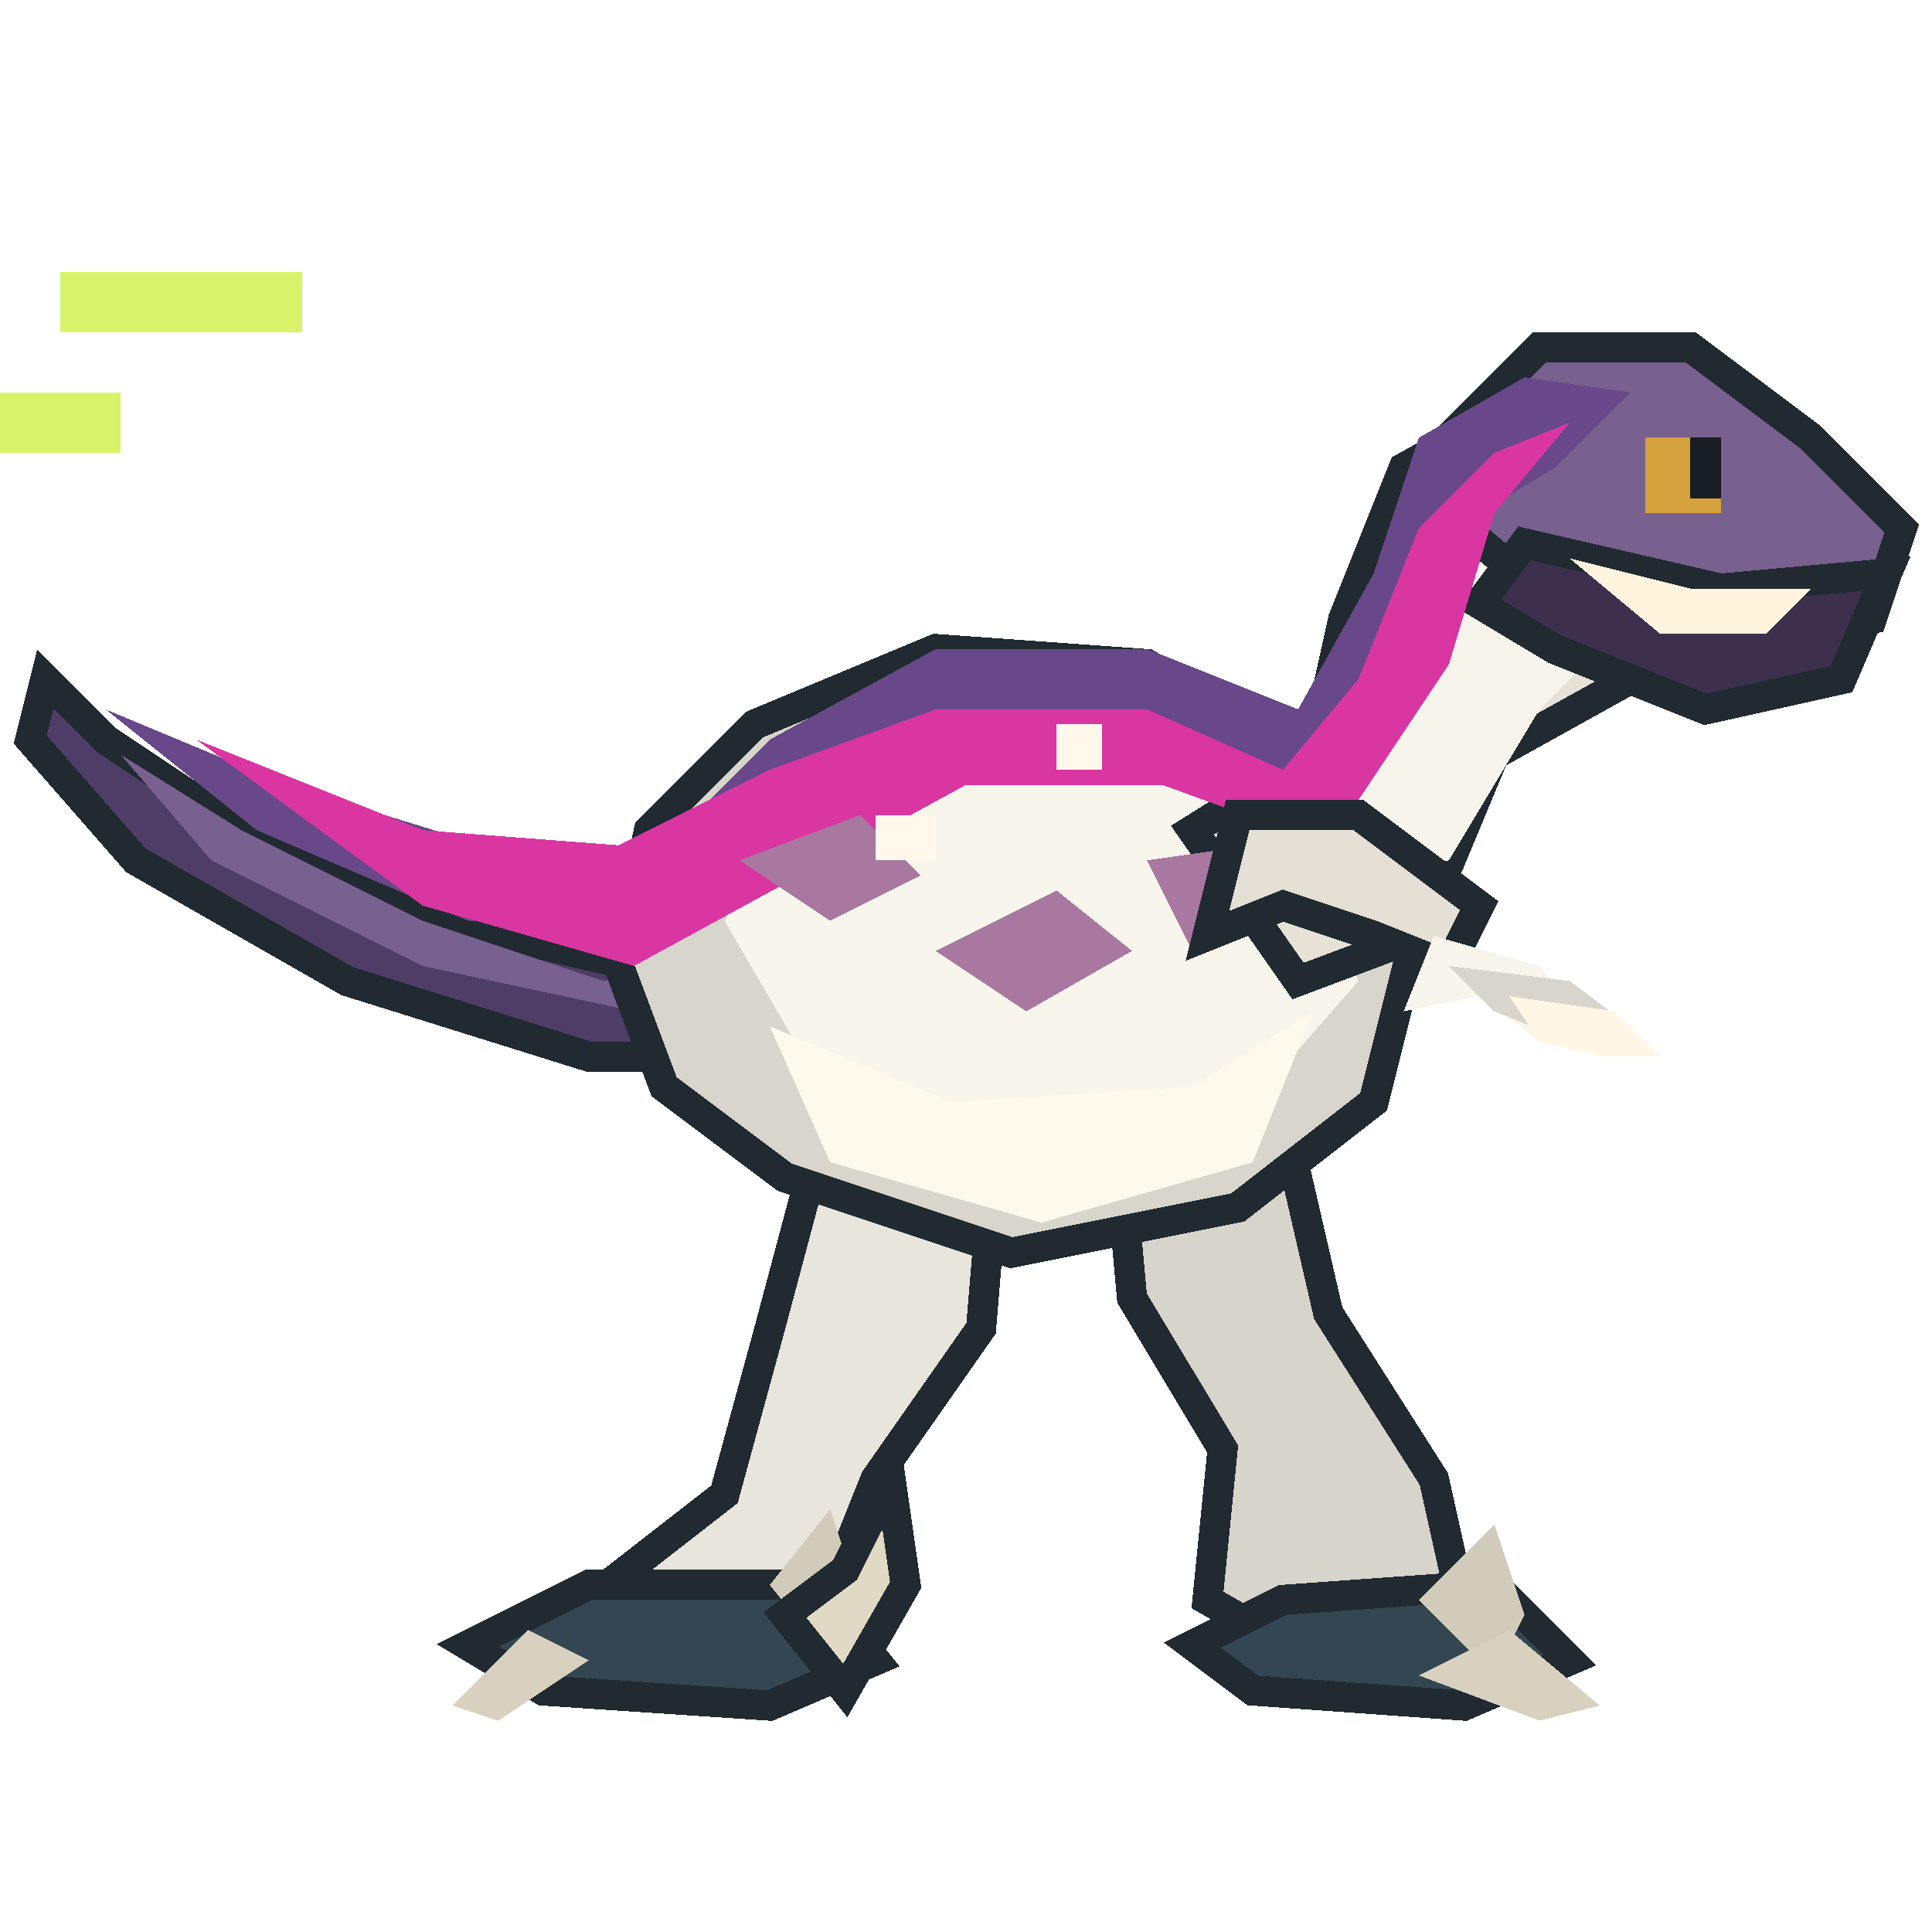
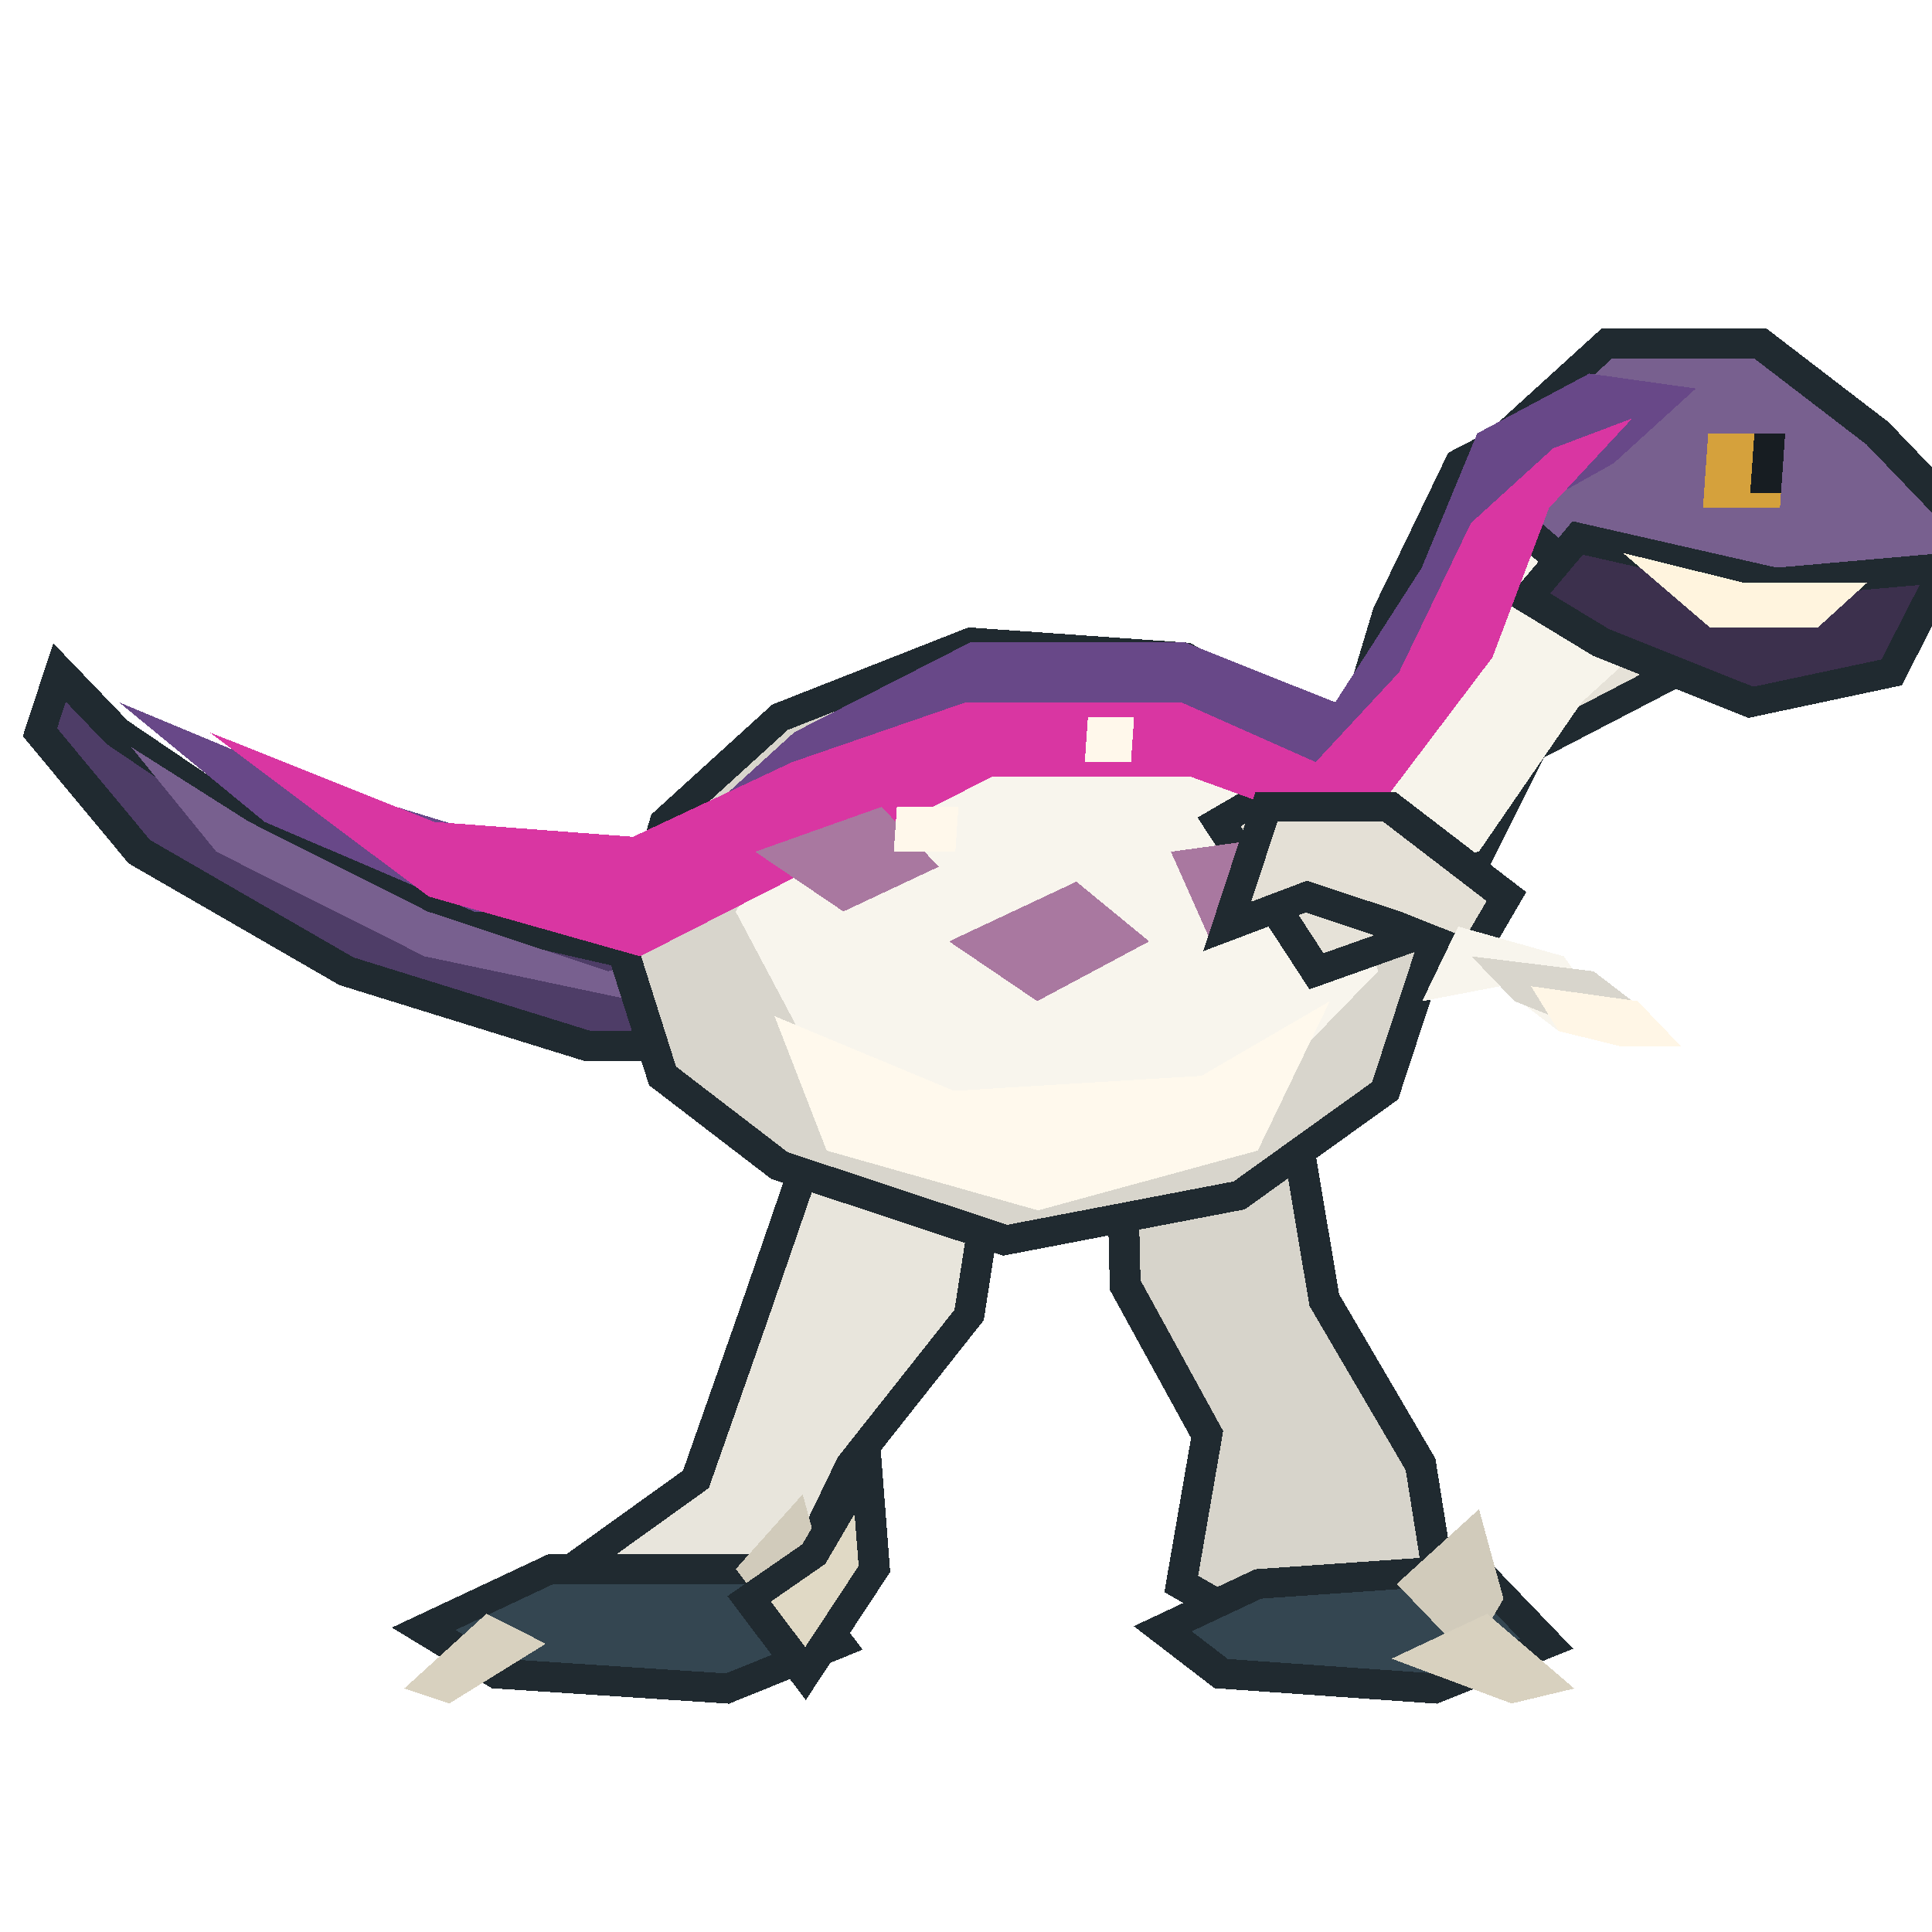
<svg xmlns="http://www.w3.org/2000/svg" viewBox="0 0 128 128" shape-rendering="crispEdges" role="img" aria-label="Violeta" data-character="Violeta" data-species="Velociraptor" data-age="adult" data-sex="female" data-lineage="Rosa" data-hide="white" data-back="purple" data-dorsal-stripe="magenta" data-eye="gold-ochre" data-origin="Jurassic World" data-pose="attack">
-   <g>
-     <g stroke="#202a30" stroke-width="2" stroke-linejoin="miter">
-       <polygon points="55,73 66,76 65,88 58,98 54,108 44,109 39,106 48,99 51,88" fill="#e8e5dc" />
-       <polygon points="74,75 85,74 88,87 95,98 97,107 87,110 80,106 81,96 75,86" fill="#d7d4cb" />
-       <polygon points="39,105 54,105 58,110 51,113 36,112 31,109" fill="#344651" />
-       <polygon points="85,106 99,105 104,110 97,113 83,112 79,109" fill="#344651" />
-       <polygon points="51,105 55,100 57,106 55,110" fill="#d1cbbb" stroke="none" />
-       <polygon points="94,106 99,101 101,107 99,111" fill="#d1cbbb" stroke="none" />
-       <polygon points="52,107 56,104 59,98 60,105 56,112" fill="#e0d9c5" />
-       <polygon points="39,110 33,114 30,113 35,108" fill="#d8d1bf" stroke="none" />
-       <polygon points="94,111 102,114 106,113 100,108" fill="#d8d1bf" stroke="none" />
-     </g>
-     <g stroke="#202a30" stroke-width="2" stroke-linejoin="miter">
-       <polygon points="55,61 42,64 29,61 16,55 7,49 3,45 2,49 9,57 23,65 39,70 55,70 63,65" fill="#4e3d67" />
-       <polygon points="53,61 40,65 28,61 16,55 8,50 14,57 28,64 42,67 55,66" fill="#78608f" stroke="none" />
-       <polygon points="41,64 43,55 50,48 62,43 76,44 88,51 94,61 91,73 82,80 67,83 52,78 44,72" fill="#d8d5cc" />
-       <polygon points="48,61 53,52 65,48 78,49 87,56 90,65 83,73 69,77 55,73" fill="#f8f5ed" stroke="none" />
-       <polygon points="51,68 63,73 79,72 87,67 83,77 69,81 55,77" fill="#fff9ed" stroke="none" />
-       <polygon points="79,55 87,50 89,41 93,31 102,26 111,29 114,36 108,45 99,50 94,62 86,65" fill="#e6e2d8" />
-       <polygon points="88,48 93,36 101,30 109,32 109,40 102,47 96,57 90,58" fill="#f7f4eb" stroke="none" />
-       <polygon points="96,29 102,23 112,23 120,29 126,35 124,41 115,43 103,40 97,35" fill="#78608f" />
-       <polygon points="101,36 114,39 125,38 122,45 113,47 103,43 98,40" fill="#3c304d" />
-       <polygon points="104,37 112,39 120,39 117,42 110,42" fill="#fff4de" stroke="none" />
-       <polygon points="7,47 19,52 32,56 44,56 51,49 62,43 76,43 86,47 91,38 94,29 101,25 108,26 103,31 98,34 94,45 88,54 78,49 64,48 54,54 45,62 31,61 17,55" fill="#684888" stroke="none" />
-       <polygon points="13,49 28,55 41,56 51,51 62,47 76,47 85,51 90,45 94,35 99,30 104,28 99,34 96,44 88,56 77,52 64,52 53,58 42,64 28,60" fill="#d936a2" stroke="none" />
-       <polygon points="49,57 57,54 61,58 55,61" fill="#a978a0" stroke="none" />
-       <polygon points="62,63 70,59 75,63 68,67" fill="#a978a0" stroke="none" />
-       <polygon points="76,57 83,56 86,60 79,63" fill="#a978a0" stroke="none" />
-       <polygon points="82,54 90,54 98,60 96,64 91,62 85,60 80,62" fill="#e4e0d6" />
-       <polygon points="95,62 102,64 105,68 102,69 98,66 93,67" fill="#f8f5ed" stroke="none" />
-       <polygon points="96,64 104,65 108,68 104,69 99,67" fill="#d8d5cc" stroke="none" />
-       <polygon points="100,66 107,67 110,70 106,70 102,69" fill="#fff6e6" stroke="none" />
-       <rect x="109" y="29" width="5" height="5" fill="#d5a13c" stroke="none" />
-       <rect x="112" y="29" width="2" height="4" fill="#171d22" stroke="none" />
-       <rect x="58" y="54" width="4" height="3" fill="#fff8eb" stroke="none" />
-       <rect x="70" y="48" width="3" height="3" fill="#fff8eb" stroke="none" />
+   <g data-pose-transform="attack" transform="translate(4 0) skewX(-4) scale(1.02 .99)">
+     <g>
+       <g stroke="#202a30" stroke-width="2" stroke-linejoin="miter">
+         <polygon points="55,73 66,76 65,88 58,98 54,108 44,109 39,106 48,99 51,88" fill="#e8e5dc" />
+         <polygon points="74,75 85,74 88,87 95,98 97,107 87,110 80,106 81,96 75,86" fill="#d7d4cb" />
+         <polygon points="39,105 54,105 58,110 51,113 36,112 31,109" fill="#344651" />
+         <polygon points="85,106 99,105 104,110 97,113 83,112 79,109" fill="#344651" />
+         <polygon points="51,105 55,100 57,106 55,110" fill="#d1cbbb" stroke="none" />
+         <polygon points="94,106 99,101 101,107 99,111" fill="#d1cbbb" stroke="none" />
+         <polygon points="52,107 56,104 59,98 60,105 56,112" fill="#e0d9c5" />
+         <polygon points="39,110 33,114 30,113 35,108" fill="#d8d1bf" stroke="none" />
+         <polygon points="94,111 102,114 106,113 100,108" fill="#d8d1bf" stroke="none" />
+       </g>
+       <g stroke="#202a30" stroke-width="2" stroke-linejoin="miter">
+         <polygon points="55,61 42,64 29,61 16,55 7,49 3,45 2,49 9,57 23,65 39,70 55,70 63,65" fill="#4e3d67" />
+         <polygon points="53,61 40,65 28,61 16,55 8,50 14,57 28,64 42,67 55,66" fill="#78608f" stroke="none" />
+         <polygon points="41,64 43,55 50,48 62,43 76,44 88,51 94,61 91,73 82,80 67,83 52,78 44,72" fill="#d8d5cc" />
+         <polygon points="48,61 53,52 65,48 78,49 87,56 90,65 83,73 69,77 55,73" fill="#f8f5ed" stroke="none" />
+         <polygon points="51,68 63,73 79,72 87,67 83,77 69,81 55,77" fill="#fff9ed" stroke="none" />
+         <polygon points="79,55 87,50 89,41 93,31 102,26 111,29 114,36 108,45 99,50 94,62 86,65" fill="#e6e2d8" />
+         <polygon points="88,48 93,36 101,30 109,32 109,40 102,47 96,57 90,58" fill="#f7f4eb" stroke="none" />
+         <polygon points="96,29 102,23 112,23 120,29 126,35 124,41 115,43 103,40 97,35" fill="#78608f" />
+         <polygon points="101,36 114,39 125,38 122,45 113,47 103,43 98,40" fill="#3c304d" />
+         <polygon points="104,37 112,39 120,39 117,42 110,42" fill="#fff4de" stroke="none" />
+         <polygon points="7,47 19,52 32,56 44,56 51,49 62,43 76,43 86,47 91,38 94,29 101,25 108,26 103,31 98,34 94,45 88,54 78,49 64,48 54,54 45,62 31,61 17,55" fill="#684888" stroke="none" />
+         <polygon points="13,49 28,55 41,56 51,51 62,47 76,47 85,51 90,45 94,35 99,30 104,28 99,34 96,44 88,56 77,52 64,52 53,58 42,64 28,60" fill="#d936a2" stroke="none" />
+         <polygon points="49,57 57,54 61,58 55,61" fill="#a978a0" stroke="none" />
+         <polygon points="62,63 70,59 75,63 68,67" fill="#a978a0" stroke="none" />
+         <polygon points="76,57 83,56 86,60 79,63" fill="#a978a0" stroke="none" />
+         <polygon points="82,54 90,54 98,60 96,64 91,62 85,60 80,62" fill="#e4e0d6" />
+         <polygon points="95,62 102,64 105,68 102,69 98,66 93,67" fill="#f8f5ed" stroke="none" />
+         <polygon points="96,64 104,65 108,68 104,69 99,67" fill="#d8d5cc" stroke="none" />
+         <polygon points="100,66 107,67 110,70 106,70 102,69" fill="#fff6e6" stroke="none" />
+         <rect x="109" y="29" width="5" height="5" fill="#d5a13c" stroke="none" />
+         <rect x="112" y="29" width="2" height="4" fill="#171d22" stroke="none" />
+         <rect x="58" y="54" width="4" height="3" fill="#fff8eb" stroke="none" />
+         <rect x="70" y="48" width="3" height="3" fill="#fff8eb" stroke="none" />
+       </g>
    </g>
  </g>
-   <g data-motion-accent="attack" shape-rendering="crispEdges">
-     <path d="M4 18h16v4H4zM0 26h8v4H0z" fill="#d8f36a" />
-   </g>
</svg>
